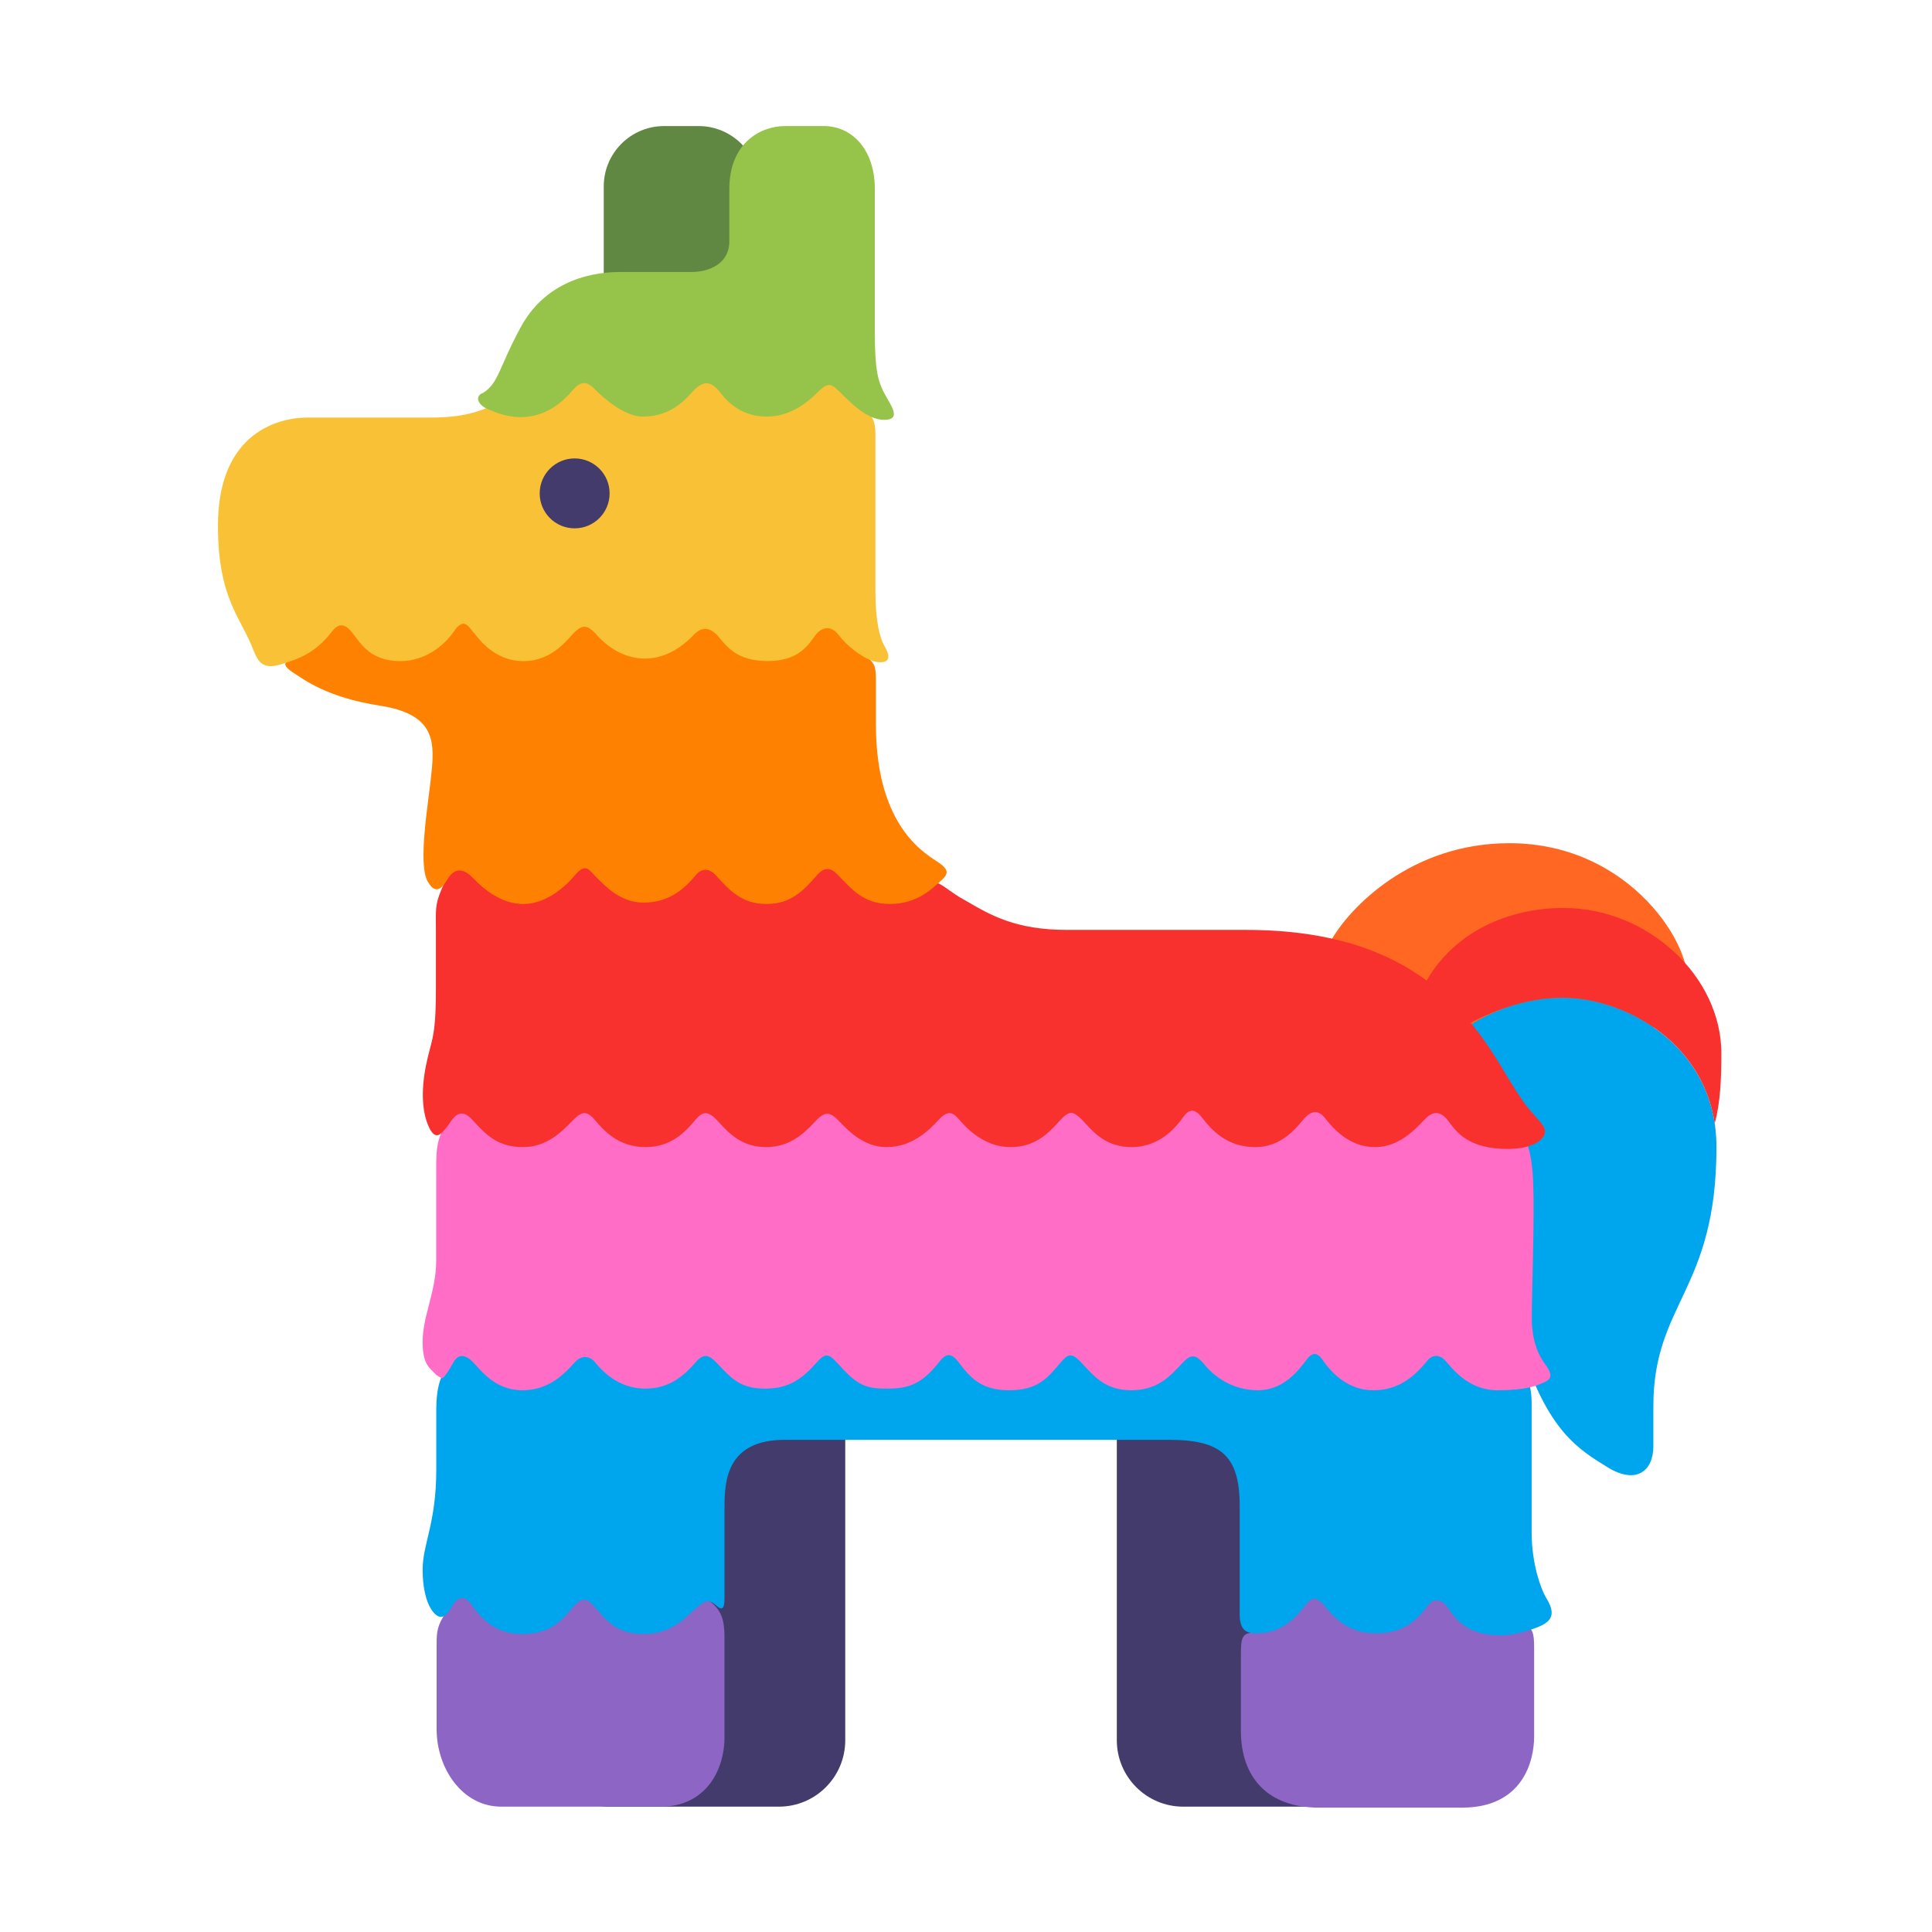
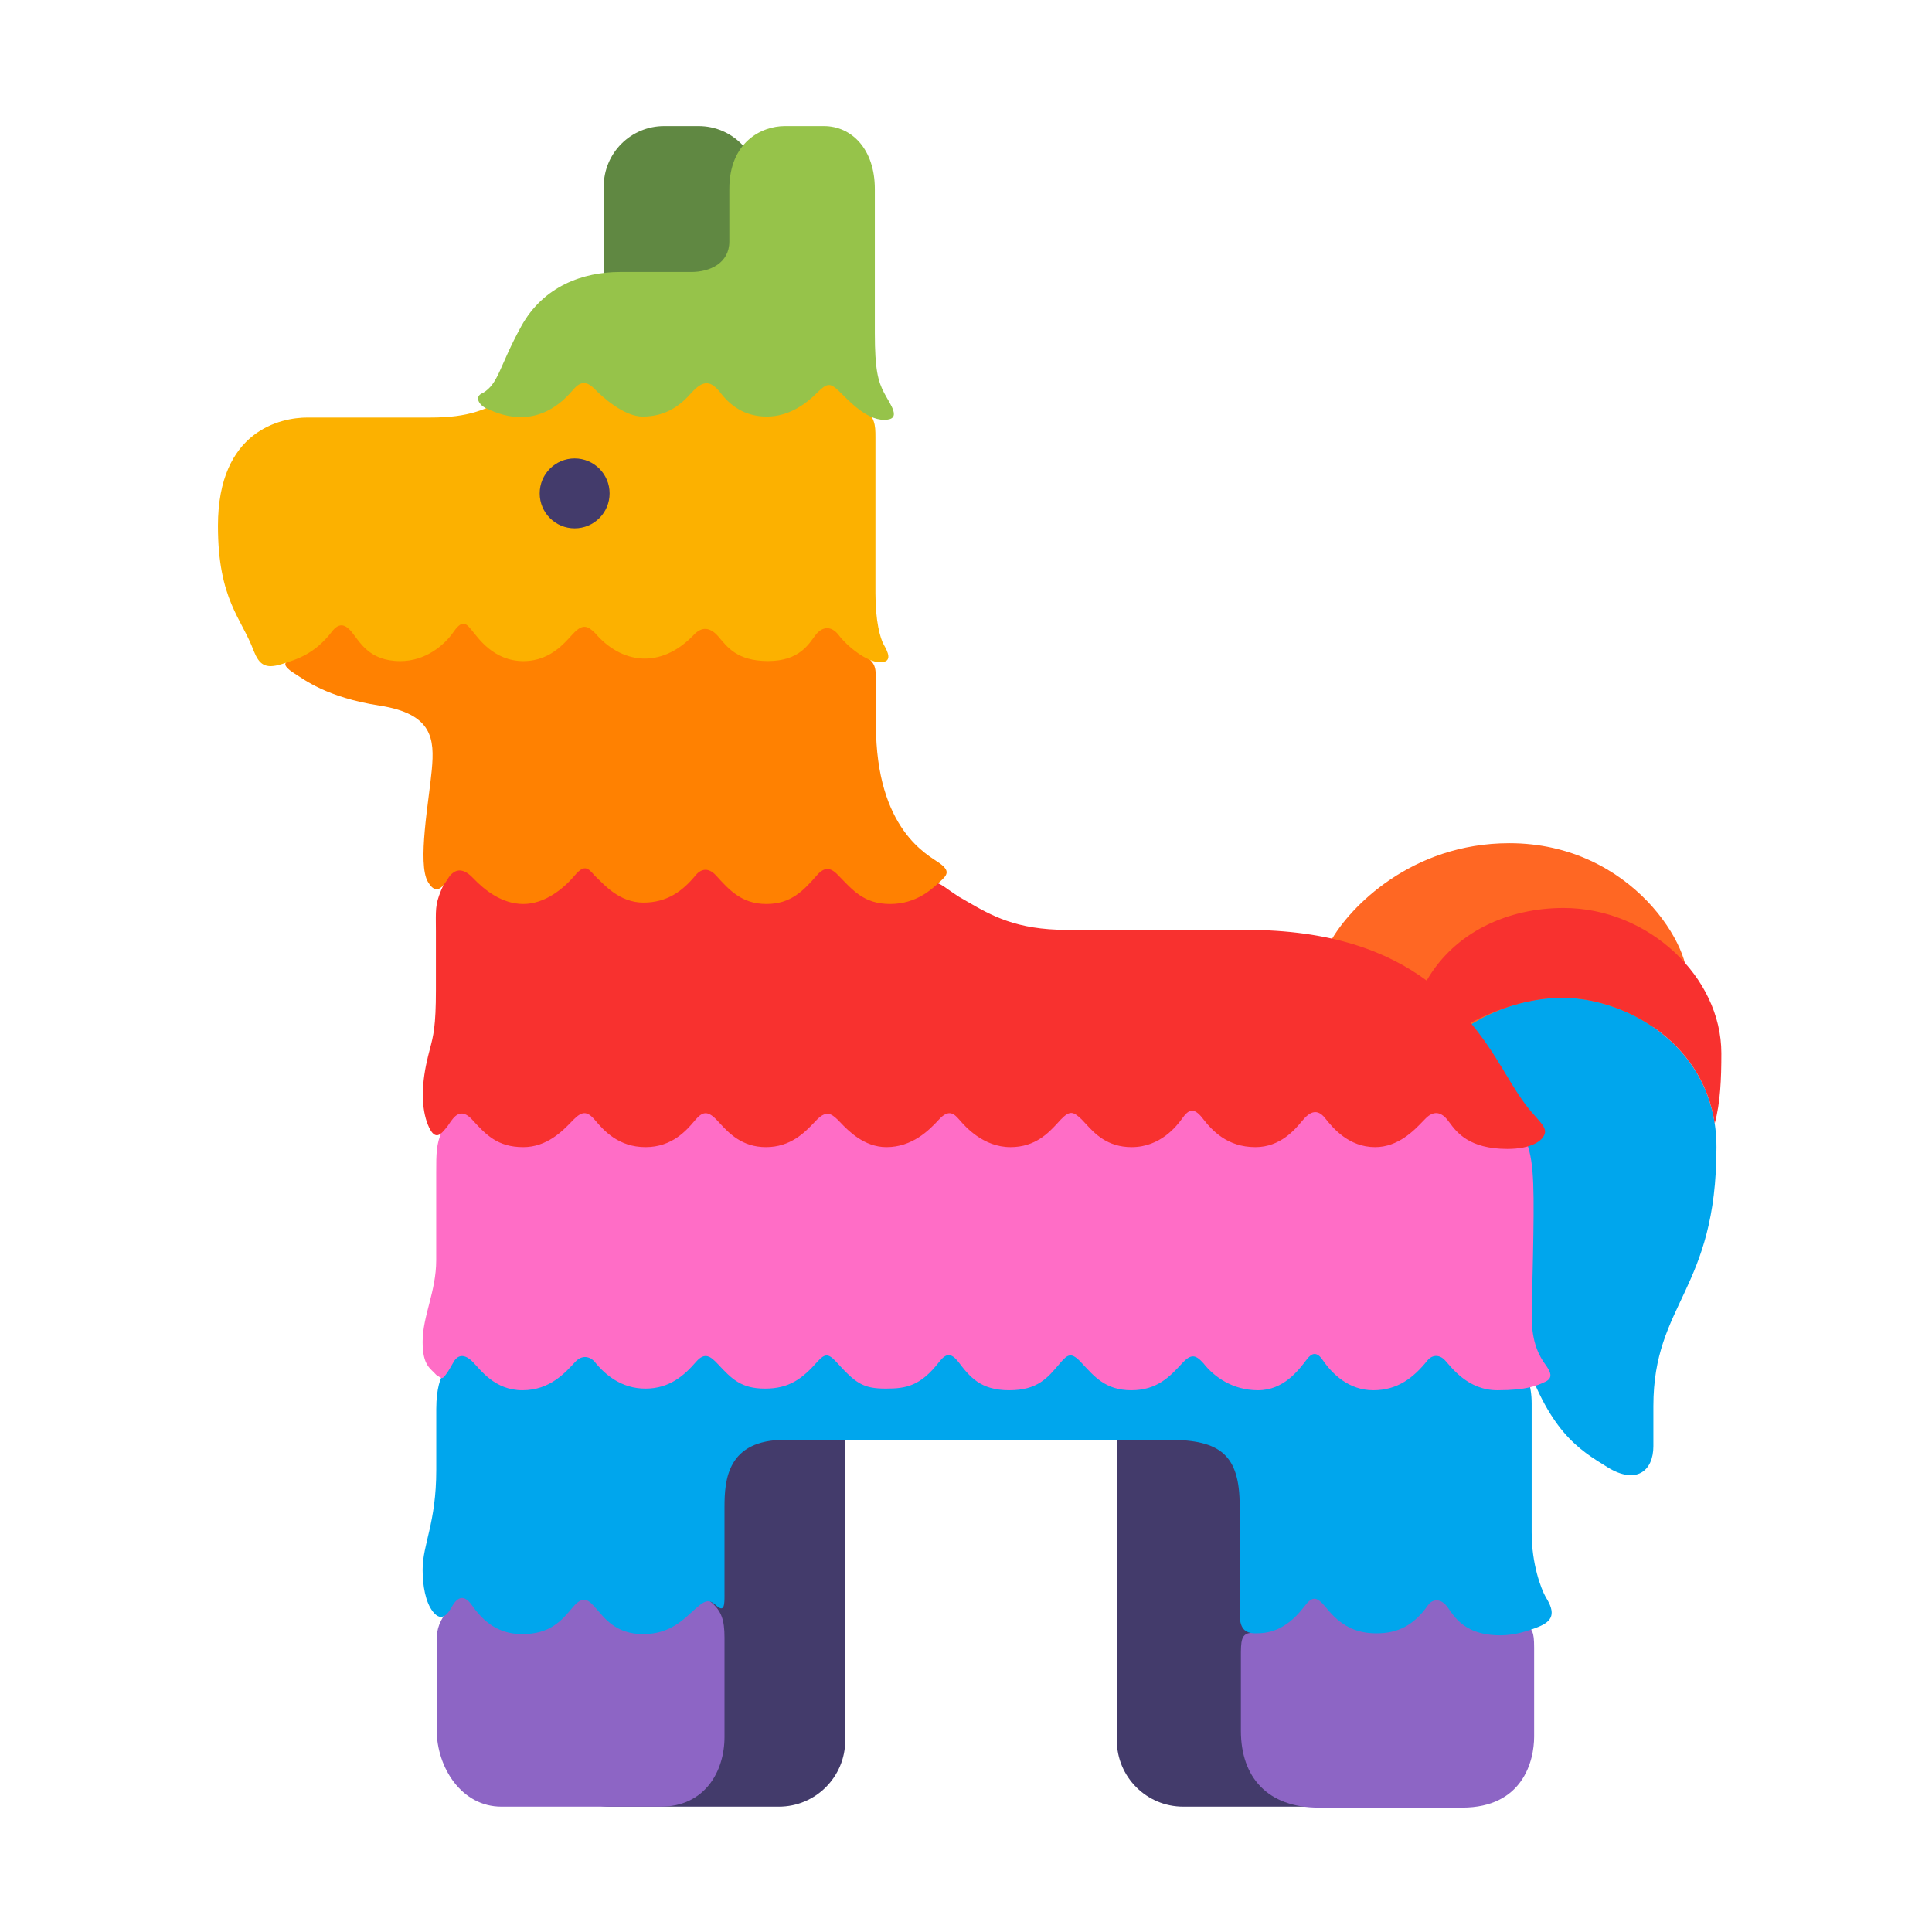
<svg xmlns="http://www.w3.org/2000/svg" width="32" height="32" viewBox="0 0 32 32" fill="none">
  <path d="M25 13.966C23.369 13.966 22.354 15.036 22.05 15.572C21.749 16.084 22.617 17.41 24.948 17.41C27.278 17.41 27.797 16.89 27.934 16.317C28.071 15.742 27.039 13.966 25 13.966Z" fill="#FF6723" />
  <path d="M28.43 19C28.43 17.332 26.935 16.526 25.886 16.526C24.752 16.526 23.943 17.215 23.681 17.56C24.039 18.678 24.844 21.195 25.197 22.314C25.638 23.712 26.154 24.01 26.626 24.302C27.099 24.595 27.385 24.364 27.385 23.954V23.289C27.385 21.58 28.43 21.375 28.43 19Z" fill="#00A6ED" />
  <path d="M10.1 20.911C9.492 20.911 9 21.404 9 22.011V28.824C9 29.432 9.492 29.924 10.1 29.924H12.9C13.508 29.924 14 29.432 14 28.824V22.011C14 21.404 13.508 20.911 12.9 20.911H10.1Z" fill="#433B6B" />
  <path d="M19.598 21.882C18.991 21.882 18.498 22.374 18.498 22.982V28.824C18.498 29.432 18.991 29.924 19.598 29.924H22.398C23.006 29.924 23.498 29.432 23.498 28.824V22.982C23.498 22.374 23.006 21.882 22.398 21.882H19.598Z" fill="#433B6B" />
  <path d="M7.346 26.77C7.435 26.625 7.484 26.473 7.524 26.294H11.484C11.525 26.326 11.639 26.418 11.776 26.535C11.948 26.681 12 26.827 12 27.125V28.769C12 29.347 11.668 29.924 10.945 29.924H8.304C7.651 29.924 7.232 29.283 7.232 28.642V27.284C7.232 27.087 7.225 26.967 7.346 26.77Z" fill="#8D65C5" />
  <path d="M25.41 27.29C25.41 27.014 25.379 26.996 25.248 26.873L24.813 26.25H21.365C21.365 26.689 20.953 27.044 20.751 27.044C20.549 27.044 20.553 27.176 20.553 27.465V28.667C20.553 29.439 20.997 29.94 21.843 29.94H24.217C25.221 29.94 25.41 29.168 25.41 28.764V27.29Z" fill="#8D65C5" />
  <path d="M10 3.088C10 2.535 10.448 2.088 11 2.088H11.571C12.123 2.088 12.571 2.535 12.571 3.088V5.066C12.571 5.618 12.123 6.066 11.571 6.066H11C10.448 6.066 10 5.618 10 5.066V3.088Z" fill="#608842" />
  <path d="M7.34 22.763L7.591 21.428L9 21.179H24.232C24.484 21.548 25.018 22.333 25.139 22.518C25.289 22.749 25.369 22.939 25.369 23.251V25.381C25.369 25.907 25.524 26.315 25.602 26.453C25.771 26.721 25.719 26.852 25.473 26.949C25.327 27.007 25.098 27.086 24.852 27.086C24.188 27.086 24.055 26.699 23.945 26.582C23.836 26.465 23.715 26.5 23.656 26.582C23.414 26.93 23.141 27.053 22.801 27.053C22.461 27.053 22.207 26.934 21.957 26.618C21.797 26.43 21.734 26.438 21.596 26.618C21.284 27.025 20.982 27.053 20.798 27.053C20.613 27.053 20.533 26.968 20.533 26.727V24.942C20.533 24.106 20.221 23.848 19.362 23.848H13C12.047 23.848 12 24.508 12 24.961V26.426C12 26.562 12 26.711 11.875 26.602C11.75 26.492 11.699 26.484 11.516 26.648C11.332 26.812 11.109 27.066 10.652 27.066C10.195 27.066 10.008 26.793 9.879 26.648L9.874 26.643C9.748 26.501 9.666 26.409 9.484 26.625C9.301 26.844 9.113 27.066 8.648 27.066C8.184 27.066 7.953 26.777 7.812 26.582C7.672 26.387 7.562 26.469 7.477 26.625C7.391 26.781 7.289 26.848 7.168 26.691C7.047 26.535 7 26.262 7 26C7 25.571 7.226 25.231 7.226 24.341V23.338C7.226 22.988 7.302 22.809 7.34 22.763Z" fill="#00A6ED" />
  <path d="M7.225 19.417C7.225 19.116 7.225 18.948 7.318 18.742C7.708 17.882 7.827 17.603 8.196 17.112H24.06C24.152 17.231 24.432 17.599 24.816 18.121C25.297 18.773 25.371 19.035 25.395 19.605C25.418 20.176 25.371 21.414 25.371 21.828C25.371 22.242 25.5 22.469 25.594 22.598C25.688 22.727 25.727 22.824 25.594 22.887C25.461 22.949 25.293 23.027 24.801 23.027C24.309 23.027 24.039 22.645 23.934 22.531C23.828 22.418 23.707 22.453 23.645 22.531C23.414 22.82 23.148 23.027 22.746 23.027C22.344 23.027 22.066 22.762 21.898 22.512C21.812 22.395 21.733 22.4 21.648 22.512C21.504 22.703 21.258 23.027 20.836 23.027C20.414 23.027 20.105 22.801 19.934 22.582C19.801 22.434 19.728 22.42 19.578 22.582L19.57 22.591C19.377 22.799 19.166 23.027 18.738 23.027C18.305 23.027 18.121 22.793 17.922 22.582C17.746 22.387 17.688 22.425 17.555 22.582C17.352 22.82 17.191 23.027 16.715 23.027C16.238 23.027 16.062 22.805 15.871 22.554C15.754 22.406 15.669 22.412 15.559 22.554C15.246 22.957 15.012 23 14.672 23C14.285 23 14.169 22.906 13.848 22.554C13.719 22.413 13.658 22.42 13.539 22.554C13.289 22.835 13.074 23 12.672 23C12.271 23 12.118 22.837 11.893 22.596L11.891 22.594C11.773 22.469 11.676 22.387 11.531 22.554C11.336 22.78 11.09 23 10.691 23C10.293 23 10.023 22.772 9.848 22.554C9.765 22.461 9.637 22.441 9.531 22.554C9.37 22.726 9.116 23.027 8.653 23.027C8.191 23.027 7.962 22.689 7.827 22.554C7.692 22.419 7.583 22.44 7.516 22.554C7.448 22.668 7.443 22.689 7.381 22.772C7.318 22.855 7.318 22.829 7.225 22.772C7.131 22.663 7 22.622 7 22.227C7 21.791 7.225 21.396 7.225 20.871V19.417Z" fill="#FF6DC6" />
  <path d="M7.219 15.295C7.22 15.333 7.22 15.375 7.22 15.421V16.398C7.22 17.001 7.177 17.16 7.121 17.372C7.101 17.449 7.079 17.532 7.056 17.645C6.97 18.073 6.992 18.429 7.106 18.672C7.212 18.897 7.305 18.784 7.381 18.692C7.387 18.685 7.393 18.678 7.398 18.672C7.411 18.656 7.425 18.636 7.44 18.613C7.517 18.499 7.628 18.335 7.819 18.543C8.047 18.793 8.239 19 8.667 19C9.057 19 9.317 18.733 9.462 18.583C9.476 18.569 9.489 18.555 9.501 18.543C9.636 18.408 9.719 18.396 9.847 18.543C9.853 18.55 9.859 18.557 9.865 18.564C9.997 18.718 10.239 19 10.693 19C11.134 19 11.375 18.716 11.497 18.573C11.506 18.562 11.514 18.552 11.522 18.543C11.634 18.415 11.718 18.392 11.865 18.543C11.883 18.561 11.902 18.582 11.922 18.604C12.069 18.763 12.287 19 12.687 19C13.095 19 13.33 18.755 13.483 18.595C13.501 18.576 13.517 18.559 13.533 18.543C13.685 18.391 13.768 18.444 13.872 18.543C13.885 18.556 13.9 18.572 13.919 18.591C14.048 18.726 14.311 19 14.682 19C15.105 19 15.384 18.727 15.552 18.543C15.719 18.36 15.807 18.452 15.887 18.543C15.889 18.546 15.892 18.549 15.895 18.552C15.985 18.656 16.284 19 16.737 19C17.15 19 17.369 18.761 17.517 18.601C17.536 18.58 17.553 18.561 17.57 18.543C17.718 18.391 17.774 18.404 17.918 18.543C17.94 18.565 17.963 18.591 17.989 18.619C18.131 18.773 18.339 19 18.743 19C19.222 19 19.494 18.647 19.585 18.519C19.677 18.391 19.765 18.324 19.916 18.519C20.068 18.715 20.319 19 20.794 19C21.206 19 21.449 18.708 21.564 18.57C21.582 18.549 21.596 18.531 21.608 18.519C21.696 18.427 21.815 18.352 21.947 18.519C22.079 18.687 22.342 19 22.777 19C23.157 19 23.425 18.721 23.566 18.573C23.586 18.552 23.604 18.534 23.619 18.519C23.738 18.403 23.858 18.407 23.97 18.543C23.982 18.558 23.995 18.576 24.01 18.595C24.126 18.752 24.332 19.03 24.967 19.03C25.363 19.03 25.568 18.894 25.59 18.758C25.602 18.682 25.527 18.599 25.432 18.492C25.391 18.447 25.347 18.398 25.305 18.344C25.171 18.173 25.058 17.986 24.939 17.788C24.836 17.617 24.728 17.439 24.598 17.254C24.524 17.149 24.444 17.044 24.359 16.94C24.81 16.704 25.336 16.526 25.886 16.526C26.849 16.526 28.188 17.205 28.401 18.607C28.495 18.267 28.511 17.869 28.511 17.445C28.511 16.179 27.301 15.039 25.898 15.039C24.983 15.039 24.097 15.432 23.63 16.241C22.977 15.759 22.048 15.402 20.637 15.402H17.674C16.829 15.402 16.418 15.163 16.017 14.931C15.974 14.906 15.931 14.88 15.887 14.856C15.816 14.811 15.759 14.771 15.711 14.737C15.531 14.609 15.469 14.565 15.236 14.693C14.941 14.856 14.375 14.722 14.375 14C13.797 14.001 9.947 14 8.095 14C7.649 14 7.534 14.243 7.348 14.651C7.217 14.94 7.217 15.018 7.219 15.295Z" fill="#F8312F" />
  <path d="M4.621 10.74V9.724L4.887 9.84H13.336C13.6 10.107 14.163 10.676 14.301 10.816C14.473 10.992 14.508 10.988 14.508 11.266V12C14.508 13.75 15.379 14.164 15.562 14.297C15.746 14.43 15.688 14.497 15.562 14.609C15.438 14.722 15.184 14.973 14.742 14.973C14.301 14.973 14.117 14.734 13.883 14.497C13.754 14.359 13.652 14.359 13.531 14.497C13.307 14.753 13.101 14.973 12.694 14.973C12.288 14.973 12.082 14.746 11.859 14.5L11.856 14.497C11.742 14.373 11.619 14.38 11.522 14.497C11.312 14.753 11.056 14.95 10.657 14.95C10.259 14.95 10.008 14.652 9.889 14.542C9.77 14.433 9.715 14.268 9.522 14.497C9.33 14.726 9.019 14.973 8.667 14.973C8.314 14.973 8.026 14.744 7.834 14.542C7.642 14.341 7.523 14.428 7.459 14.497C7.395 14.565 7.266 14.909 7.088 14.607C6.909 14.305 7.106 13.257 7.152 12.749C7.198 12.241 7.17 11.824 6.287 11.687C5.404 11.55 5.029 11.248 4.887 11.161C4.745 11.074 4.681 10.996 4.759 10.959C4.836 10.923 4.621 10.895 4.621 10.74Z" fill="#FF8101" />
-   <path d="M9.646 5.711H13.27C13.542 5.968 14.127 6.526 14.289 6.707C14.492 6.934 14.5 7.019 14.5 7.245V9.828C14.5 10.289 14.578 10.57 14.637 10.676L14.638 10.678C14.697 10.783 14.8 10.969 14.578 10.969C14.355 10.969 14.027 10.699 13.895 10.523C13.762 10.348 13.609 10.383 13.504 10.523C13.398 10.664 13.242 10.949 12.723 10.949C12.203 10.949 12.043 10.711 11.902 10.547C11.762 10.383 11.621 10.371 11.484 10.523C10.934 11.09 10.289 10.992 9.855 10.484C9.736 10.365 9.656 10.34 9.527 10.461C9.398 10.582 9.16 10.95 8.668 10.95C8.176 10.95 7.918 10.562 7.832 10.461C7.746 10.36 7.676 10.227 7.516 10.461C7.355 10.696 7.039 10.95 6.631 10.95C6.109 10.95 5.96 10.629 5.82 10.461C5.702 10.321 5.603 10.325 5.498 10.461C5.218 10.823 4.942 10.914 4.665 11C4.389 11.086 4.294 11.005 4.203 10.783C4.004 10.239 3.61 9.936 3.61 8.709C3.61 7.124 4.661 6.916 5.091 6.916H7.124C7.772 6.916 8.057 6.789 8.51 6.526C8.963 6.264 9.257 5.711 9.646 5.711Z" fill="#F9C136" />
+   <path d="M9.646 5.711H13.27C13.542 5.968 14.127 6.526 14.289 6.707C14.492 6.934 14.5 7.019 14.5 7.245V9.828C14.5 10.289 14.578 10.57 14.637 10.676L14.638 10.678C14.697 10.783 14.8 10.969 14.578 10.969C14.355 10.969 14.027 10.699 13.895 10.523C13.762 10.348 13.609 10.383 13.504 10.523C13.398 10.664 13.242 10.949 12.723 10.949C12.203 10.949 12.043 10.711 11.902 10.547C11.762 10.383 11.621 10.371 11.484 10.523C10.934 11.09 10.289 10.992 9.855 10.484C9.736 10.365 9.656 10.34 9.527 10.461C9.398 10.582 9.16 10.95 8.668 10.95C8.176 10.95 7.918 10.562 7.832 10.461C7.746 10.36 7.676 10.227 7.516 10.461C7.355 10.696 7.039 10.95 6.631 10.95C6.109 10.95 5.96 10.629 5.82 10.461C5.702 10.321 5.603 10.325 5.498 10.461C5.218 10.823 4.942 10.914 4.665 11C4.389 11.086 4.294 11.005 4.203 10.783C4.004 10.239 3.61 9.936 3.61 8.709C3.61 7.124 4.661 6.916 5.091 6.916H7.124C7.772 6.916 8.057 6.789 8.51 6.526C8.963 6.264 9.257 5.711 9.646 5.711Z" fill="#FCB100" />
  <path d="M8.066 6.769C7.936 6.716 7.844 6.566 8 6.508C8.128 6.43 8.194 6.325 8.271 6.161C8.352 5.987 8.445 5.747 8.634 5.403C9.003 4.735 9.663 4.505 10.269 4.505H11.451C11.758 4.505 12.08 4.359 12.08 4V3.131C12.08 2.356 12.61 2.088 13 2.088H13.646C14.107 2.088 14.49 2.471 14.49 3.131V5.518C14.49 6.125 14.544 6.317 14.644 6.508C14.744 6.7 14.951 6.954 14.644 6.954C14.337 6.954 14.04 6.615 13.895 6.477C13.749 6.338 13.7 6.34 13.531 6.508C13.362 6.677 13.078 6.9 12.702 6.9C12.326 6.9 12.088 6.708 11.935 6.508C11.781 6.309 11.652 6.281 11.451 6.508C11.275 6.707 11.037 6.9 10.645 6.9C10.332 6.9 9.969 6.568 9.844 6.438C9.698 6.292 9.598 6.331 9.488 6.461C8.874 7.19 8.197 6.823 8.066 6.769Z" fill="#96C34A" />
  <path d="M10.097 8.172C10.097 8.492 9.838 8.751 9.518 8.751C9.198 8.751 8.939 8.492 8.939 8.172C8.939 7.852 9.198 7.593 9.518 7.593C9.838 7.593 10.097 7.852 10.097 8.172Z" fill="#433B6B" />
</svg>
